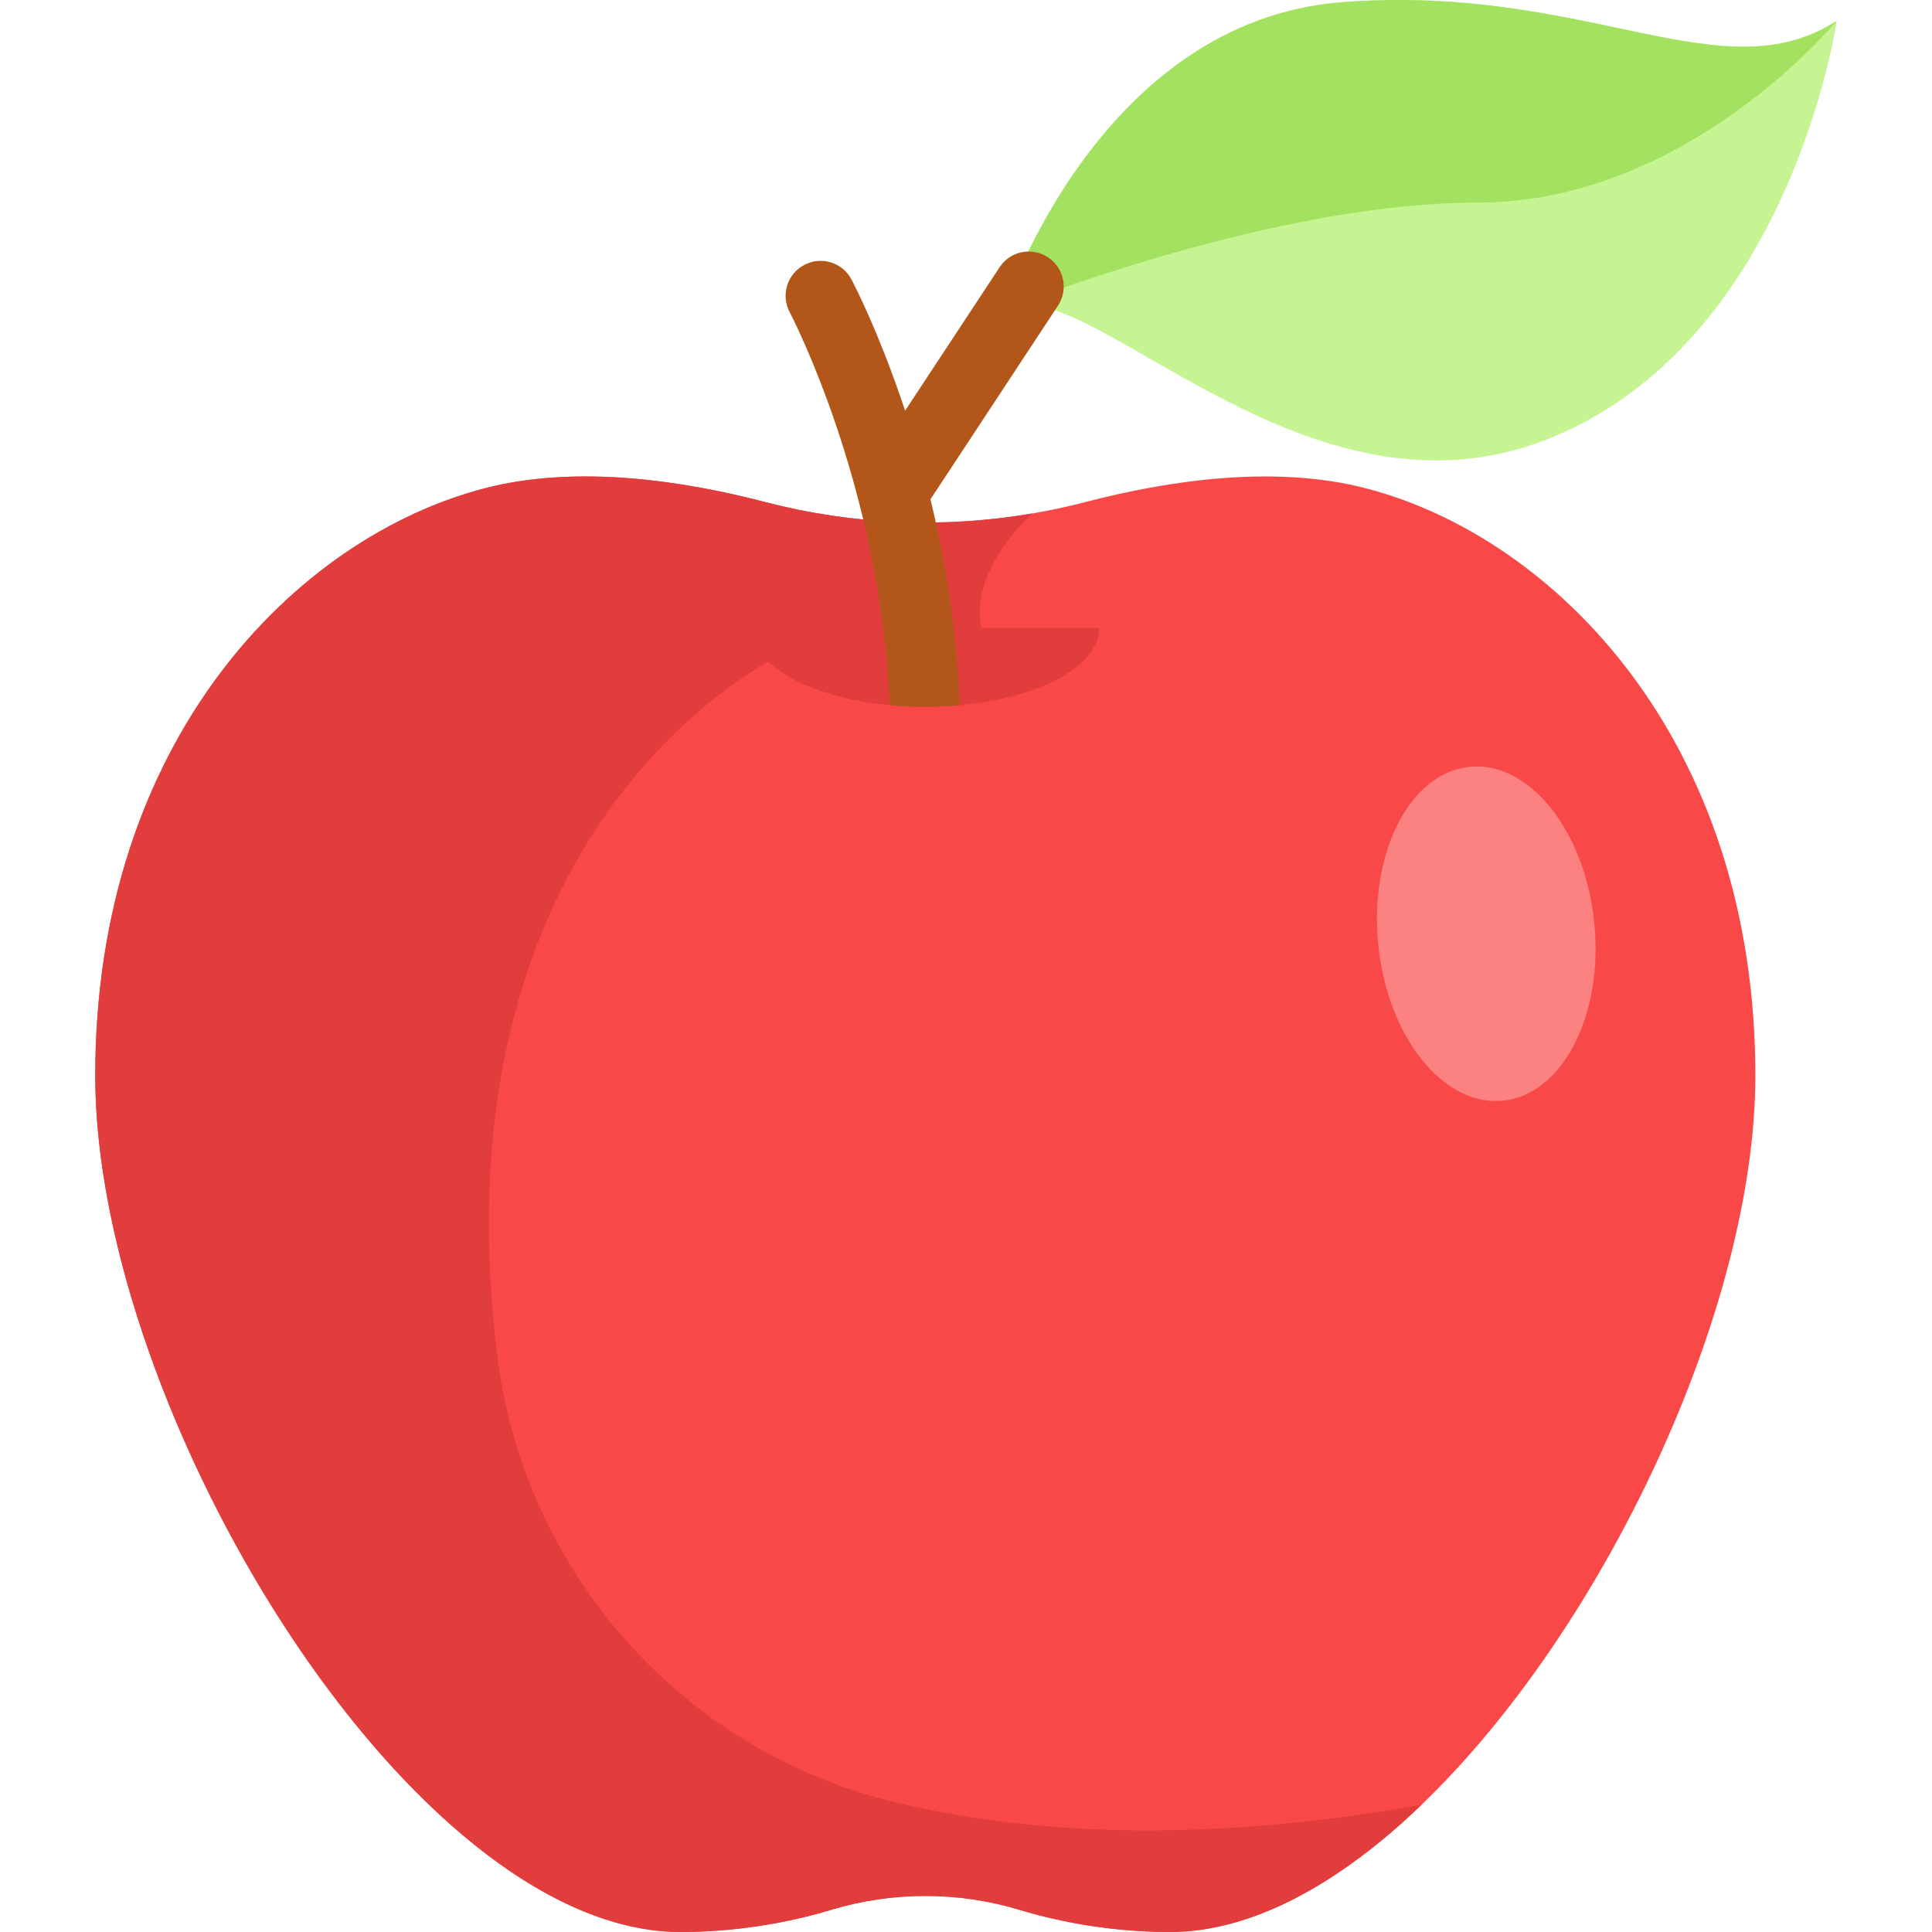
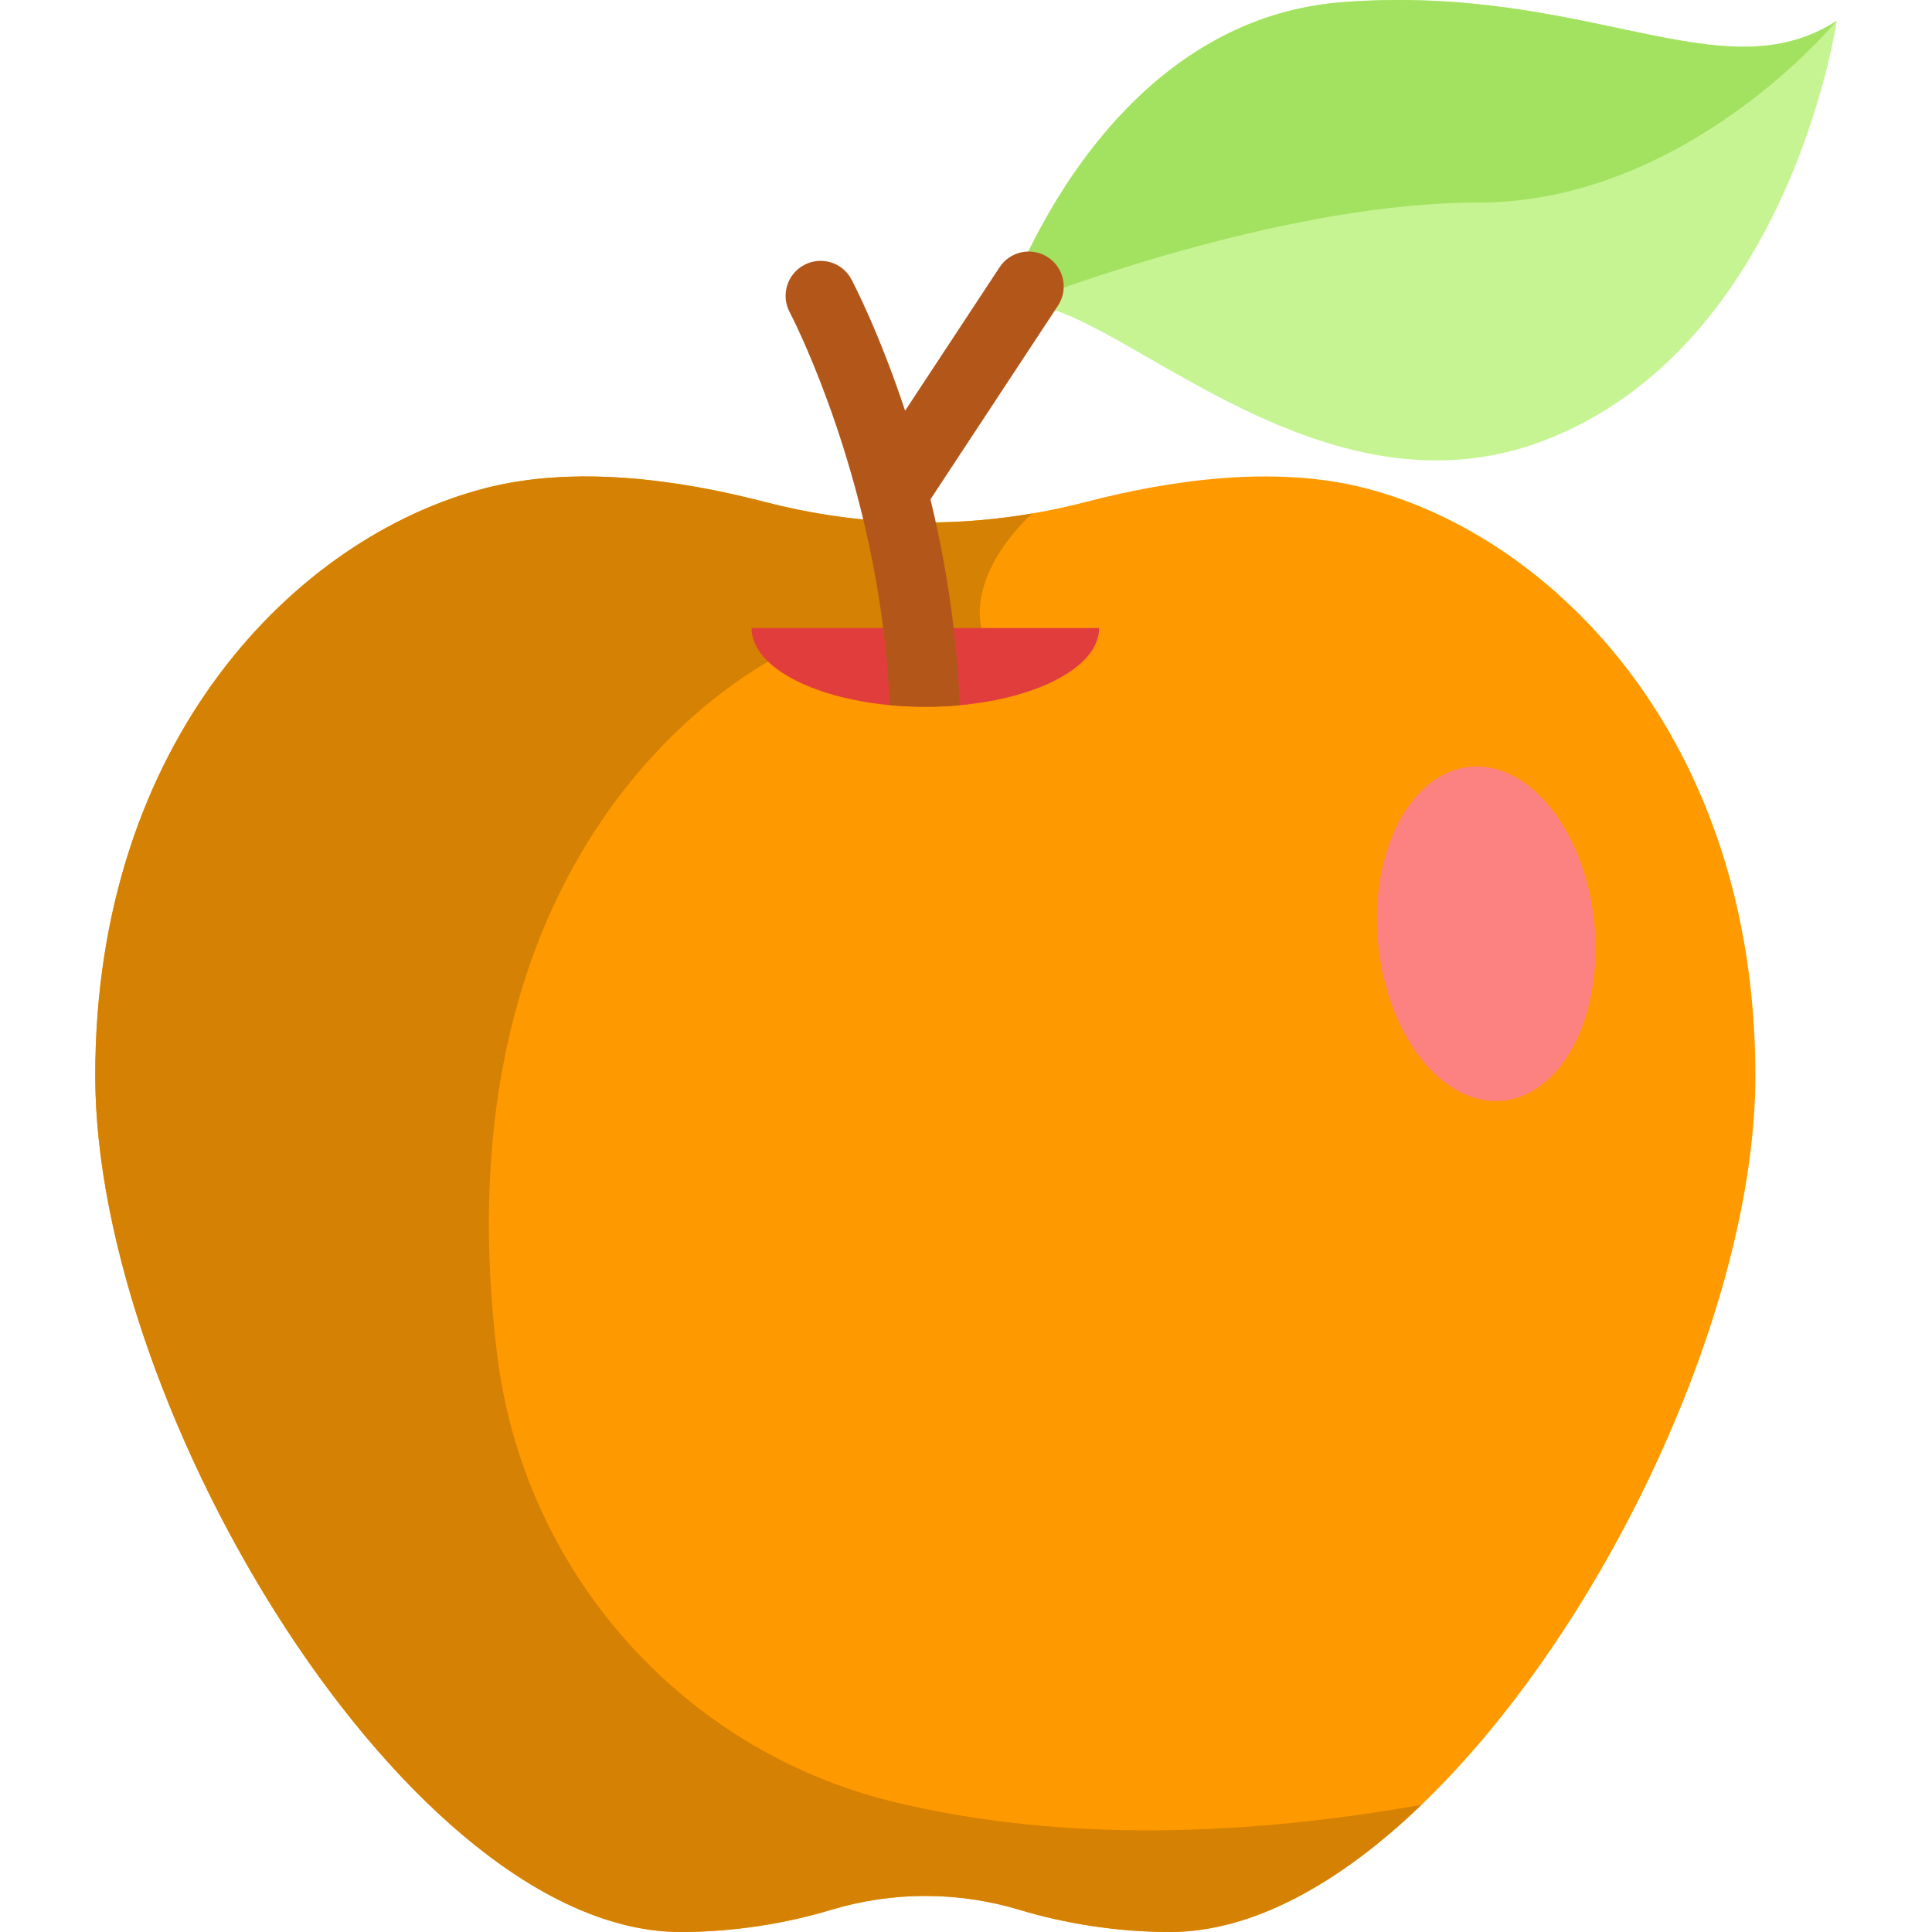
- <svg xmlns="http://www.w3.org/2000/svg" version="1.1" id="Layer_1" x="0px" y="0px" viewBox="0 0 512 512" style="enable-background:new 0 0 512 512;" xml:space="preserve">
-   <path style="fill:#F94848;" d="M465.19,285.054c0,61.607-40.062,146.747-88.501,193.258C355.207,498.967,332.069,512,310.042,512  c-13.922,0-27.808-2.236-39.754-5.843c-16.368-4.954-33.775-4.954-50.143,0C208.2,509.764,194.315,512,180.392,512  c-23.076,0-47.388-14.318-69.736-36.715c-47.042-47.104-85.412-129.947-85.412-190.232c0-88.945,53.207-142.683,103.238-155.654  c23.966-6.214,51.774-2.211,74.232,3.632c23.225,6.053,47.363,7.066,70.884,3.039c4.744-0.815,9.45-1.828,14.12-3.039  c22.459-5.843,50.254-9.846,74.232-3.632C411.984,142.371,465.19,196.109,465.19,285.054z" />
-   <path style="fill:#E23D3D;" d="M376.687,478.307c-59.444,10.504-105.23,7.594-139.729-0.76  c-56.335-13.641-98.243-61.156-105.227-118.696c-17.493-144.11,76.667-186.066,76.667-186.066  c27.598,12.539,58.63,5.843,58.63,5.843c-19.803-19.79,6.572-42.558,6.572-42.558c-23.521,4.027-47.66,3.014-70.884-3.039  c-22.459-5.843-50.266-9.846-74.232-3.632C78.451,142.371,25.245,196.109,25.245,285.054C25.245,373.987,108.742,512,180.392,512  c13.922,0,27.808-2.236,39.754-5.843c16.368-4.954,33.774-4.954,50.143,0c11.946,3.607,25.831,5.843,39.754,5.843  c22.026,0,45.164-13.033,66.647-33.688C376.687,478.309,376.69,478.312,376.687,478.307z" />
-   <path style="fill:#C7F492;" d="M486.756,5.506c0,0-12.354,86.116-77.419,111.182c-62.2,23.966-117.643-40.828-140.385-35.726  c-1.025,0.21-1.977,0.581-2.866,1.112c-0.037,0.012-0.049,0.025-0.049,0.025l0.012-0.049c0.766-2.322,25.708-76.616,89.761-81.484  C420.874-4.377,456.28,25.272,486.756,5.506z" />
-   <path style="fill:#A3E261;" d="M486.756,5.506c0,0-39.531,48.179-95.122,48.179c-48.883,0-108.909,21.965-122.683,27.277  c-1.655,0.63-2.631,1.025-2.866,1.112c-0.037,0.012-0.049,0.025-0.049,0.025l0.012-0.049c0.766-2.322,25.708-76.616,89.761-81.484  C420.874-4.377,456.28,25.272,486.756,5.506z" />
-   <ellipse transform="matrix(-0.0989 -0.9951 0.9951 -0.0989 186.5864 663.8789)" style="fill:#FC8181;" cx="393.878" cy="247.459" rx="44.464" ry="28.771" />
-   <path style="fill:#E23D3D;" d="M291.289,166.437c0,10.118-15.887,18.543-36.974,20.457c-2.94,0.272-5.979,0.408-9.092,0.408  c-3.249,0-6.411-0.148-9.463-0.432c-20.89-1.989-36.591-10.377-36.591-20.433H291.289z" />
-   <path style="fill:#B25719;" d="M280.368,81.012l-33.787,51.316c2.532,10.402,4.719,21.866,6.14,34.108  c0.778,6.609,1.334,13.441,1.594,20.457c-2.94,0.272-5.979,0.408-9.092,0.408c-3.249,0-6.411-0.148-9.463-0.432  c-0.272-7.017-0.877-13.836-1.705-20.433c-6.053-47.969-24.559-83.3-24.781-83.695c-2.397-4.521-0.679-10.13,3.842-12.526  c4.521-2.409,10.13-0.692,12.526,3.83c0.544,1.038,7.35,14.046,14.219,34.8l25.041-38.024c2.804-4.274,8.561-5.448,12.823-2.631  C281.999,70.994,283.185,76.738,280.368,81.012z" />
-   <g>
- </g>
-   <g>
- </g>
-   <g>
- </g>
-   <g>
- </g>
-   <g>
- </g>
-   <g>
- </g>
-   <g>
- </g>
-   <g>
- </g>
-   <g>
- </g>
-   <g>
- </g>
-   <g>
- </g>
-   <g>
- </g>
-   <g>
- </g>
-   <g>
- </g>
-   <g>
- </g>
+ <svg xmlns="http://www.w3.org/2000/svg" style="isolation:isolate" viewBox="0 0 512 512" width="512pt" height="512pt">
+   <defs>
+     <clipPath id="_clipPath_OaFg2ZomXdKdl4Dtcp9U3S7AK3XXnrUg">
+       <rect width="512" height="512" />
+     </clipPath>
+   </defs>
+   <g clip-path="url(#_clipPath_OaFg2ZomXdKdl4Dtcp9U3S7AK3XXnrUg)">
+     <path d=" M 465.19 285.054 C 465.19 346.661 425.128 431.801 376.689 478.312 C 355.207 498.967 332.069 512 310.042 512 C 296.12 512 282.234 509.764 270.288 506.157 C 253.92 501.203 236.513 501.203 220.145 506.157 C 208.2 509.764 194.315 512 180.392 512 C 157.316 512 133.004 497.682 110.656 475.285 C 63.614 428.181 25.244 345.338 25.244 285.053 C 25.244 196.108 78.451 142.37 128.482 129.399 C 152.448 123.185 180.256 127.188 202.714 133.031 C 225.939 139.084 250.077 140.097 273.598 136.07 C 278.342 135.255 283.048 134.242 287.718 133.031 C 310.177 127.188 337.972 123.185 361.95 129.399 C 411.984 142.371 465.19 196.109 465.19 285.054 Z " fill="rgb(255,153,0)" />
+     <path d=" M 376.687 478.307 C 317.243 488.811 271.457 485.901 236.958 477.547 C 180.623 463.906 138.715 416.391 131.731 358.851 C 114.238 214.741 208.398 172.785 208.398 172.785 C 235.996 185.324 267.028 178.628 267.028 178.628 C 247.225 158.838 273.6 136.07 273.6 136.07 C 250.079 140.097 225.94 139.084 202.716 133.031 C 180.257 127.188 152.45 123.185 128.484 129.399 C 78.451 142.371 25.245 196.109 25.245 285.054 C 25.245 373.987 108.742 512 180.392 512 C 194.314 512 208.2 509.764 220.146 506.157 C 236.514 501.203 253.92 501.203 270.289 506.157 C 282.235 509.764 296.12 512 310.043 512 C 332.069 512 355.207 498.967 376.69 478.312 C 376.687 478.309 376.69 478.312 376.687 478.307 Z " fill="rgb(213,129,3)" />
+     <path d=" M 486.756 5.506 C 486.756 5.506 474.402 91.622 409.337 116.688 C 347.137 140.654 291.694 75.86 268.952 80.962 C 267.927 81.172 266.975 81.543 266.086 82.074 C 266.049 82.086 266.037 82.099 266.037 82.099 L 266.049 82.05 C 266.815 79.728 291.757 5.434 355.81 0.566 C 420.874 -4.377 456.28 25.272 486.756 5.506 Z " fill="rgb(199,244,146)" />
+     <path d=" M 486.756 5.506 C 486.756 5.506 447.225 53.685 391.634 53.685 C 342.751 53.685 282.725 75.65 268.951 80.962 C 267.296 81.592 266.32 81.987 266.085 82.074 C 266.048 82.086 266.036 82.099 266.036 82.099 L 266.048 82.05 C 266.814 79.728 291.756 5.434 355.809 0.566 C 420.874 -4.377 456.28 25.272 486.756 5.506 Z " fill="rgb(163,226,97)" />
+     <path d=" M 398.276 291.703 C 382.474 293.274 367.675 274.723 365.248 250.303 C 362.821 225.883 373.679 204.782 389.481 203.211 C 405.282 201.641 420.081 220.192 422.508 244.612 C 424.935 269.032 414.077 290.133 398.276 291.703 Z " fill="rgb(252,129,129)" />
+     <path d=" M 291.289 166.437 C 291.289 176.555 275.402 184.98 254.315 186.894 C 251.375 187.166 248.336 187.302 245.223 187.302 C 241.974 187.302 238.812 187.154 235.76 186.87 C 214.87 184.881 199.169 176.493 199.169 166.437 L 291.289 166.437 L 291.289 166.437 Z " fill="rgb(226,61,61)" />
+     <path d=" M 280.368 81.012 L 246.581 132.328 C 249.113 142.73 251.3 154.194 252.721 166.436 C 253.499 173.045 254.055 179.877 254.315 186.893 C 251.375 187.165 248.336 187.301 245.223 187.301 C 241.974 187.301 238.812 187.153 235.76 186.869 C 235.488 179.852 234.883 173.033 234.055 166.436 C 228.002 118.467 209.496 83.136 209.274 82.741 C 206.877 78.22 208.595 72.611 213.116 70.215 C 217.637 67.806 223.246 69.523 225.642 74.045 C 226.186 75.083 232.992 88.091 239.861 108.845 L 264.902 70.821 C 267.706 66.547 273.463 65.373 277.725 68.19 C 281.999 70.994 283.185 76.738 280.368 81.012 Z " fill="rgb(178,87,25)" />
+   </g>
</svg>
